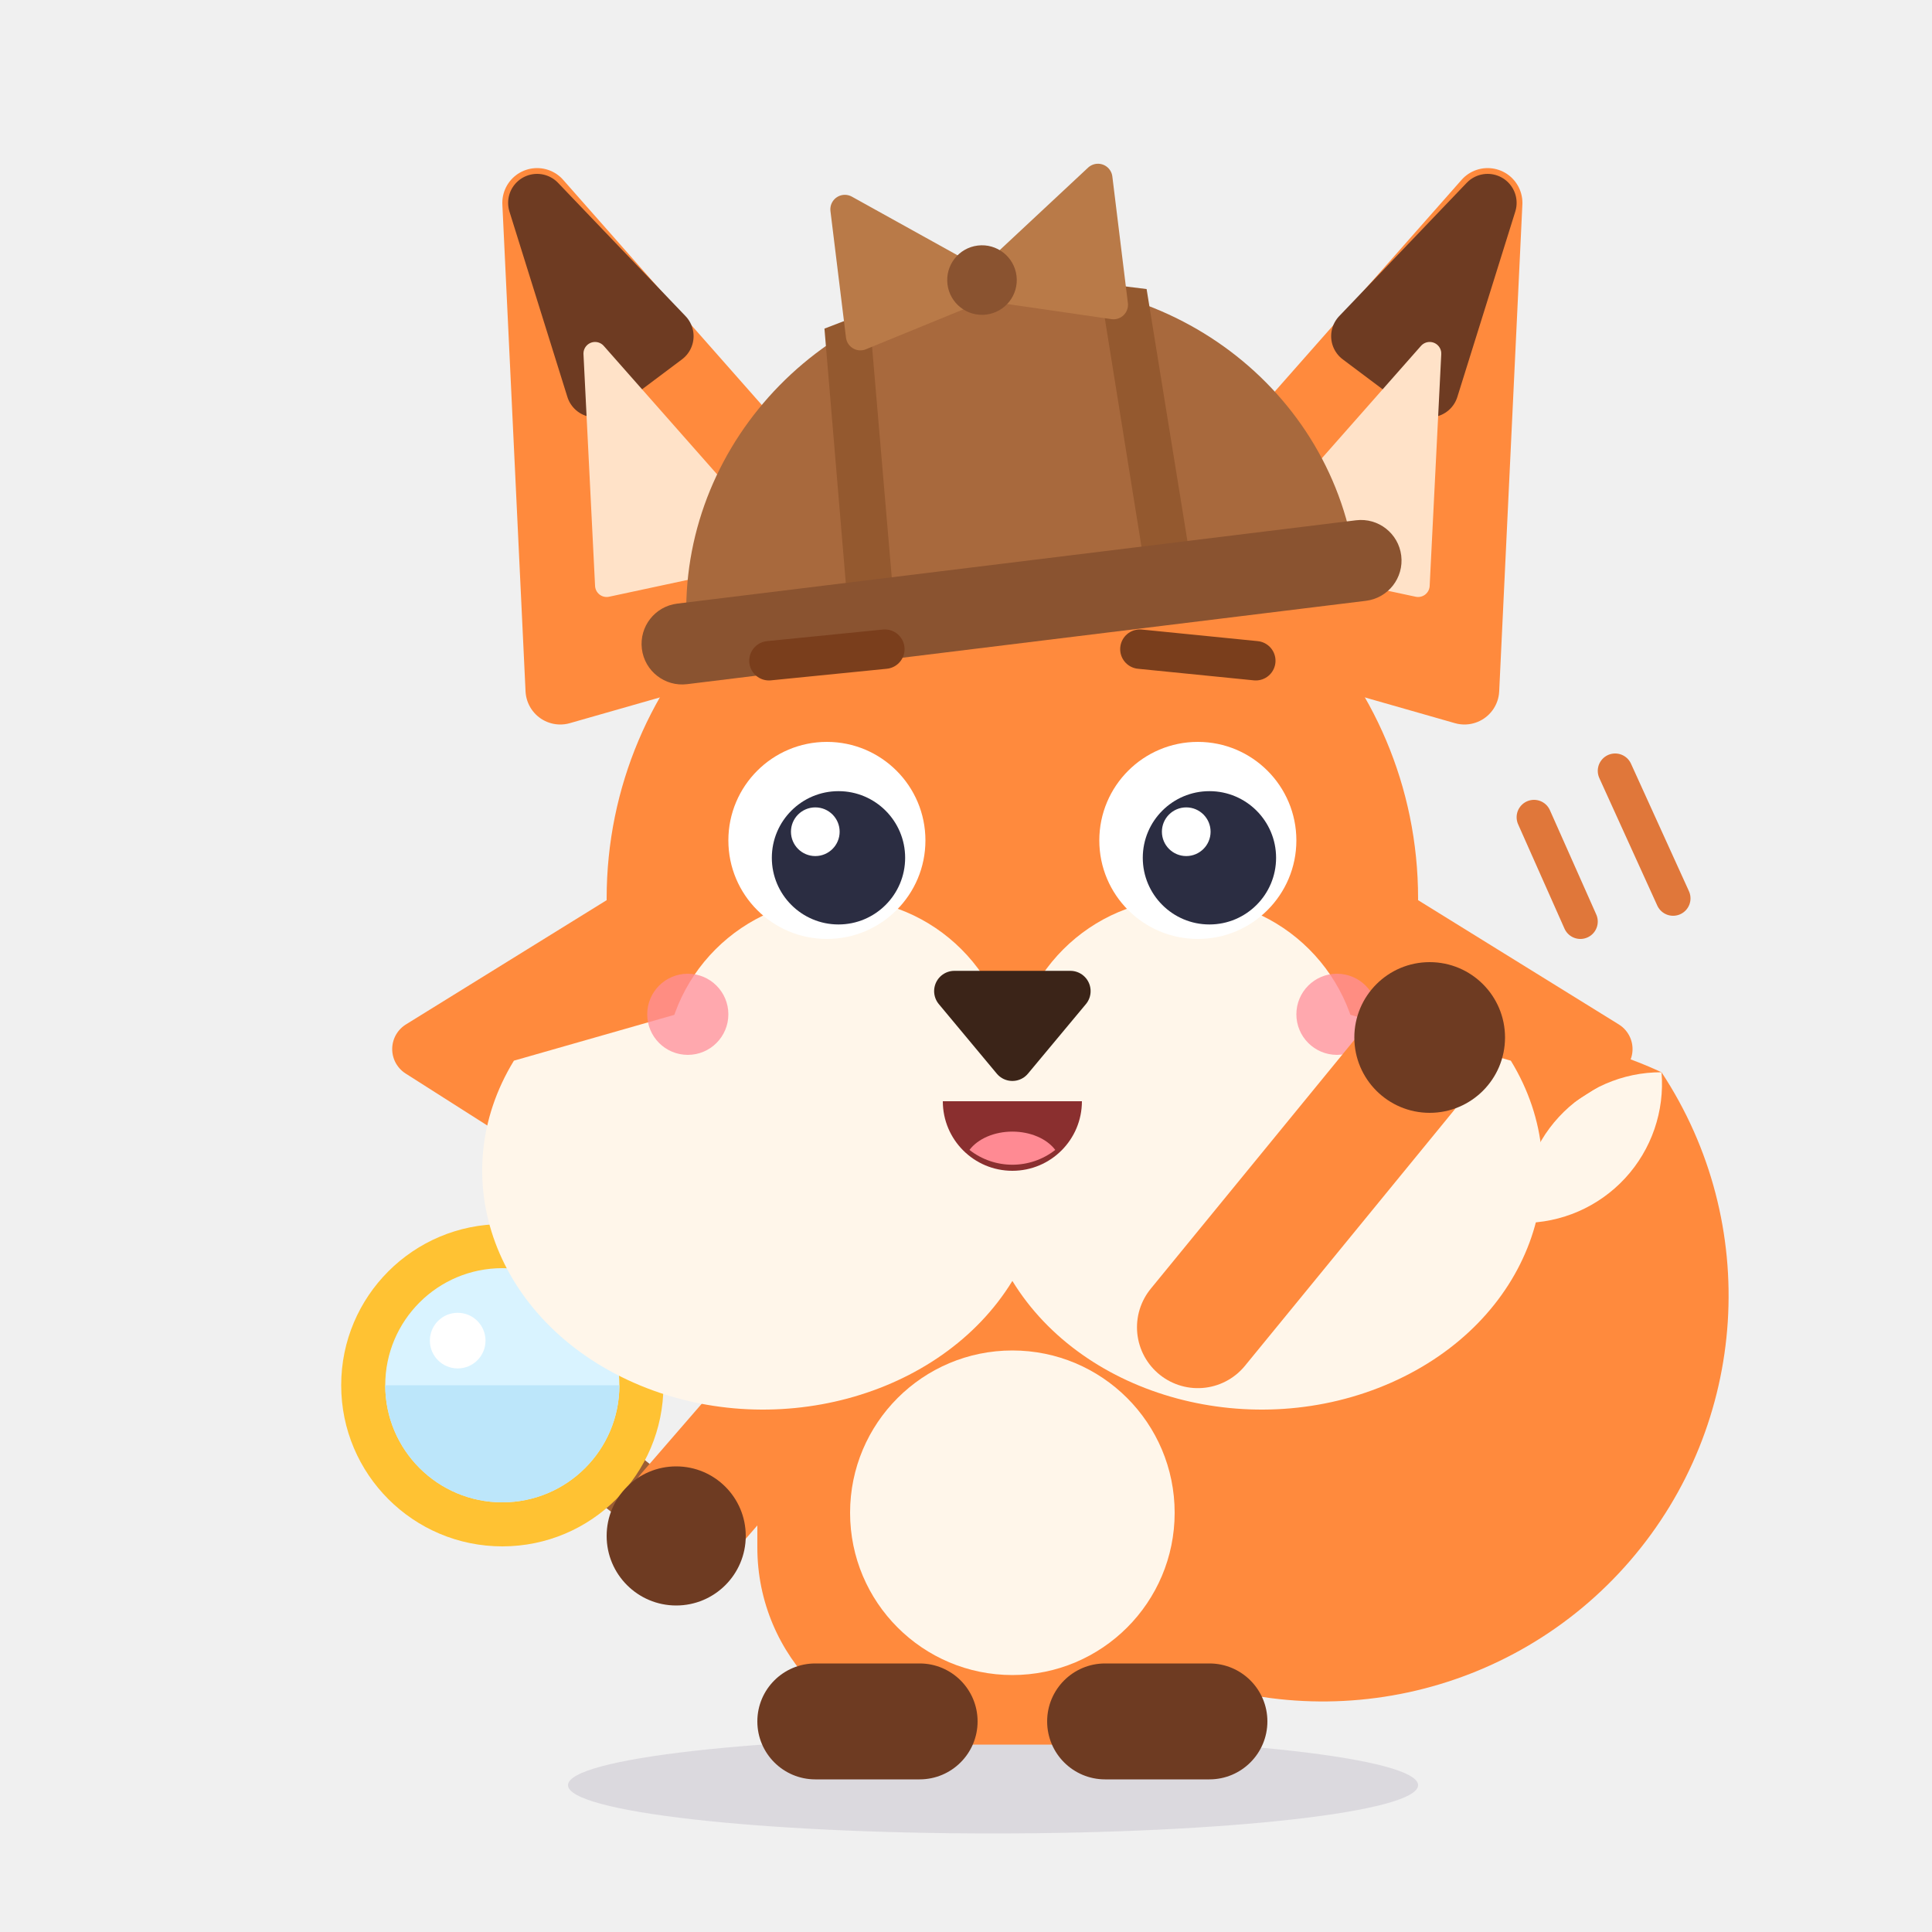
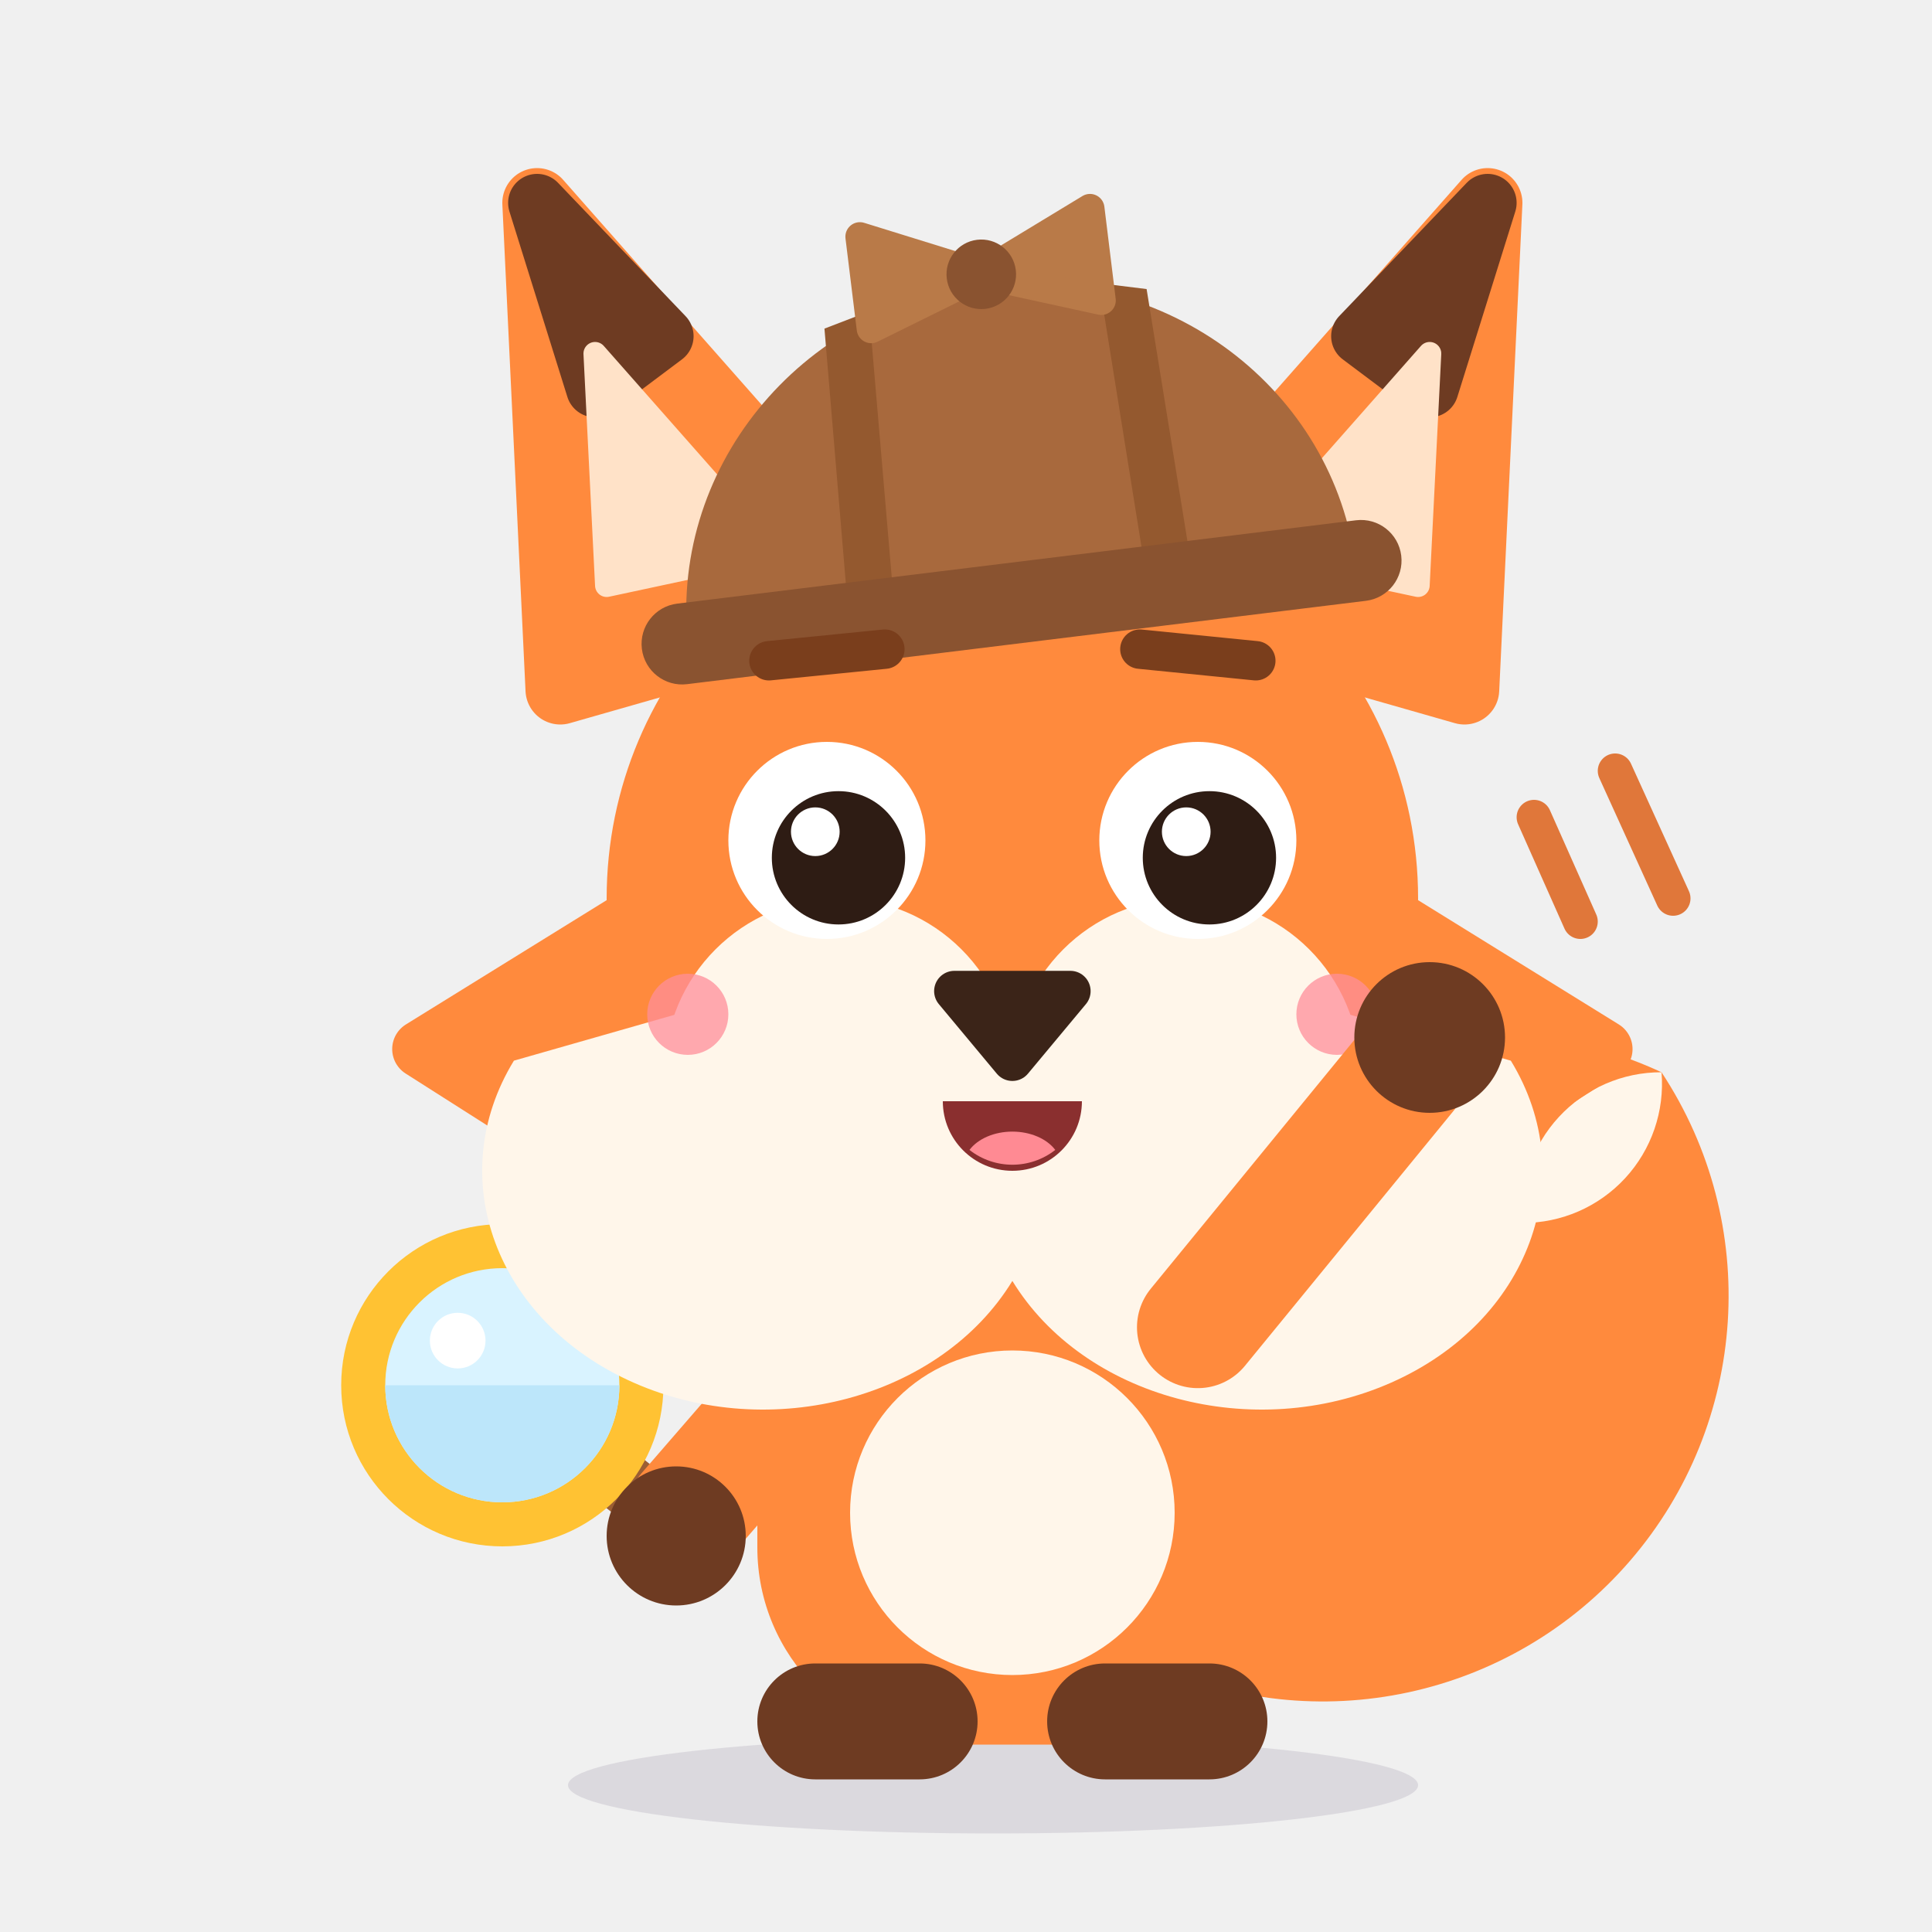
<svg xmlns="http://www.w3.org/2000/svg" width="200" height="200" viewBox="0 0 200 200">
  <ellipse cx="102.8" cy="184.8" rx="44" ry="5" fill="#5A4A70" opacity=".14" />
  <g transform="translate(104.8 114.6) scale(0.6)">
    <path d="M24,96 A70,70 0 0 1 112,-6 A70,70 0 0 1 24,96Z" fill="#FF8A3D" />
    <path d="M88,20 A24,24 0 0 1 112,-6 A24,24 0 0 1 88,20Z" fill="#FFF6EA" />
    <path d="M-69.3,63 L-58,72" fill="none" stroke="#9B5E34" stroke-width="10.6" stroke-linecap="round" />
    <circle cx="-88" cy="48" r="27.8" fill="#FFC233" />
    <circle cx="-88" cy="48" r="20.2" fill="#D9F3FF" />
    <path d="M-108.2,48 A20.2,20.2 0 0 0 -67.8,48Z" fill="#BCE6FA" />
    <circle cx="-95.7" cy="40.3" r="4.8" fill="#FFFFFF" />
    <path d="M-30,40 L-56,70" fill="none" stroke="#FF8A3D" stroke-width="21" stroke-linecap="round" />
    <circle cx="-58" cy="74" r="12" fill="#6E3B22" />
    <rect x="-44" y="14" width="88" height="96" rx="34" fill="#FF8A3D" />
    <circle cx="0" cy="70" r="28" fill="#FFF6EA" />
    <rect x="-44" y="96" width="38" height="20" rx="10" fill="#6E3B22" />
    <rect x="6" y="96" width="38" height="20" rx="10" fill="#6E3B22" />
    <path d="M-22,-88 L-82,-156 L-78,-72Z" fill="#FF8A3D" stroke="#FF8A3D" stroke-width="12" stroke-linejoin="round" />
    <path d="M-82,-156 L-72,-124 L-60,-133Z" fill="#6E3B22" stroke="#6E3B22" stroke-width="10" stroke-linejoin="round" />
    <path d="M-42,-96 L-72,-130 L-70,-90Z" fill="#FFE2C8" stroke="#FFE2C8" stroke-width="4" stroke-linejoin="round" />
    <path d="M-60,-36 L-102,-10 L-58,18Z" fill="#FF8A3D" stroke="#FF8A3D" stroke-width="10" stroke-linejoin="round" />
    <path d="M22,-88 L82,-156 L78,-72Z" fill="#FF8A3D" stroke="#FF8A3D" stroke-width="12" stroke-linejoin="round" />
    <path d="M82,-156 L72,-124 L60,-133Z" fill="#6E3B22" stroke="#6E3B22" stroke-width="10" stroke-linejoin="round" />
    <path d="M42,-96 L72,-130 L70,-90Z" fill="#FFE2C8" stroke="#FFE2C8" stroke-width="4" stroke-linejoin="round" />
    <path d="M60,-36 L102,-10 L58,18Z" fill="#FF8A3D" stroke="#FF8A3D" stroke-width="10" stroke-linejoin="round" />
    <circle cx="0" cy="-36" r="70" fill="#FF8A3D" />
    <path d="M-86,-8 A40,34 0 0 0 0,30 A40,34 0 0 0 86,-8 L58,-16 A34,30 0 0 1 0,-14 A34,30 0 0 1 -58,-16Z" fill="#FFF6EA" />
    <circle cx="-30" cy="-6" r="30" fill="#FFF6EA" />
    <circle cx="30" cy="-6" r="30" fill="#FFF6EA" />
    <g transform="rotate(-7 0 -100)">
      <path d="M-58,-86 A58,56 0 0 1 58,-86Z" fill="#A8693D" />
      <path d="M-28,-138 L-30,-86 L-22,-86 L-20,-140Z" fill="#94592F" />
      <path d="M28,-138 L30,-86 L22,-86 L20,-140Z" fill="#94592F" />
      <rect x="-66" y="-94" width="132" height="14" rx="7" fill="#8A5330" />
-       <path d="M0,-142 L-22,-158 L-22,-136Z" fill="#B97A48" stroke="#B97A48" stroke-width="5" stroke-linejoin="round" />
-       <path d="M0,-142 L22,-158 L22,-136Z" fill="#B97A48" stroke="#B97A48" stroke-width="5" stroke-linejoin="round" />
-       <circle cx="0" cy="-143" r="6" fill="#8A5330" />
+       <path d="M0,-144 L-20,-153 L-20,-137Z" fill="#B97A48" stroke="#B97A48" stroke-width="5" stroke-linejoin="round" />
+       <path d="M0,-144 L20,-153 L20,-137Z" fill="#B97A48" stroke="#B97A48" stroke-width="5" stroke-linejoin="round" />
+       <circle cx="0" cy="-144" r="6" fill="#8A5330" />
    </g>
    <circle cx="-32" cy="-46" r="17" fill="#FFFFFF" />
-     <circle cx="-30" cy="-43" r="11.5" fill="#2B2D42" />
+     <circle cx="-30" cy="-43" r="11.5" fill="#2E1C14" />
    <circle cx="-34" cy="-47.5" r="4.2" fill="#FFFFFF" />
    <circle cx="32" cy="-46" r="17" fill="#FFFFFF" />
-     <circle cx="34" cy="-43" r="11.5" fill="#2B2D42" />
+     <circle cx="34" cy="-43" r="11.5" fill="#2E1C14" />
    <circle cx="30" cy="-47.5" r="4.2" fill="#FFFFFF" />
    <path d="M-42,-77 L-22,-79" fill="none" stroke="#7A3E1C" stroke-width="6.8" stroke-linecap="round" />
    <path d="M22,-79 L42,-77" fill="none" stroke="#7A3E1C" stroke-width="6.8" stroke-linecap="round" />
    <circle cx="-56" cy="-16" r="7" fill="#FF8E9A" opacity=".75" />
    <circle cx="56" cy="-16" r="7" fill="#FF8E9A" opacity=".75" />
    <path d="M-12,-1 A12,12 0 0 0 12,-1Z" fill="#8A2F2F" />
    <path d="M-7.4,7.4 A8.4,6.0 0 0 1 7.4,7.4 A12,12 0 0 1 -7.4,7.4Z" fill="#FF8A93" />
    <path d="M-10,-20 L10,-20 L0,-8Z" fill="#3B2418" stroke="#3B2418" stroke-width="7" stroke-linejoin="round" />
    <path d="M90,-50 L98,-32" fill="none" stroke="#E0773A" stroke-width="6" stroke-linecap="round" />
    <path d="M104,-58 L114,-36" fill="none" stroke="#E0773A" stroke-width="6" stroke-linecap="round" />
    <path d="M32,38 L68,-6" fill="none" stroke="#FF8A3D" stroke-width="21" stroke-linecap="round" />
    <circle cx="72" cy="-12" r="13" fill="#6E3B22" />
  </g>
</svg>
